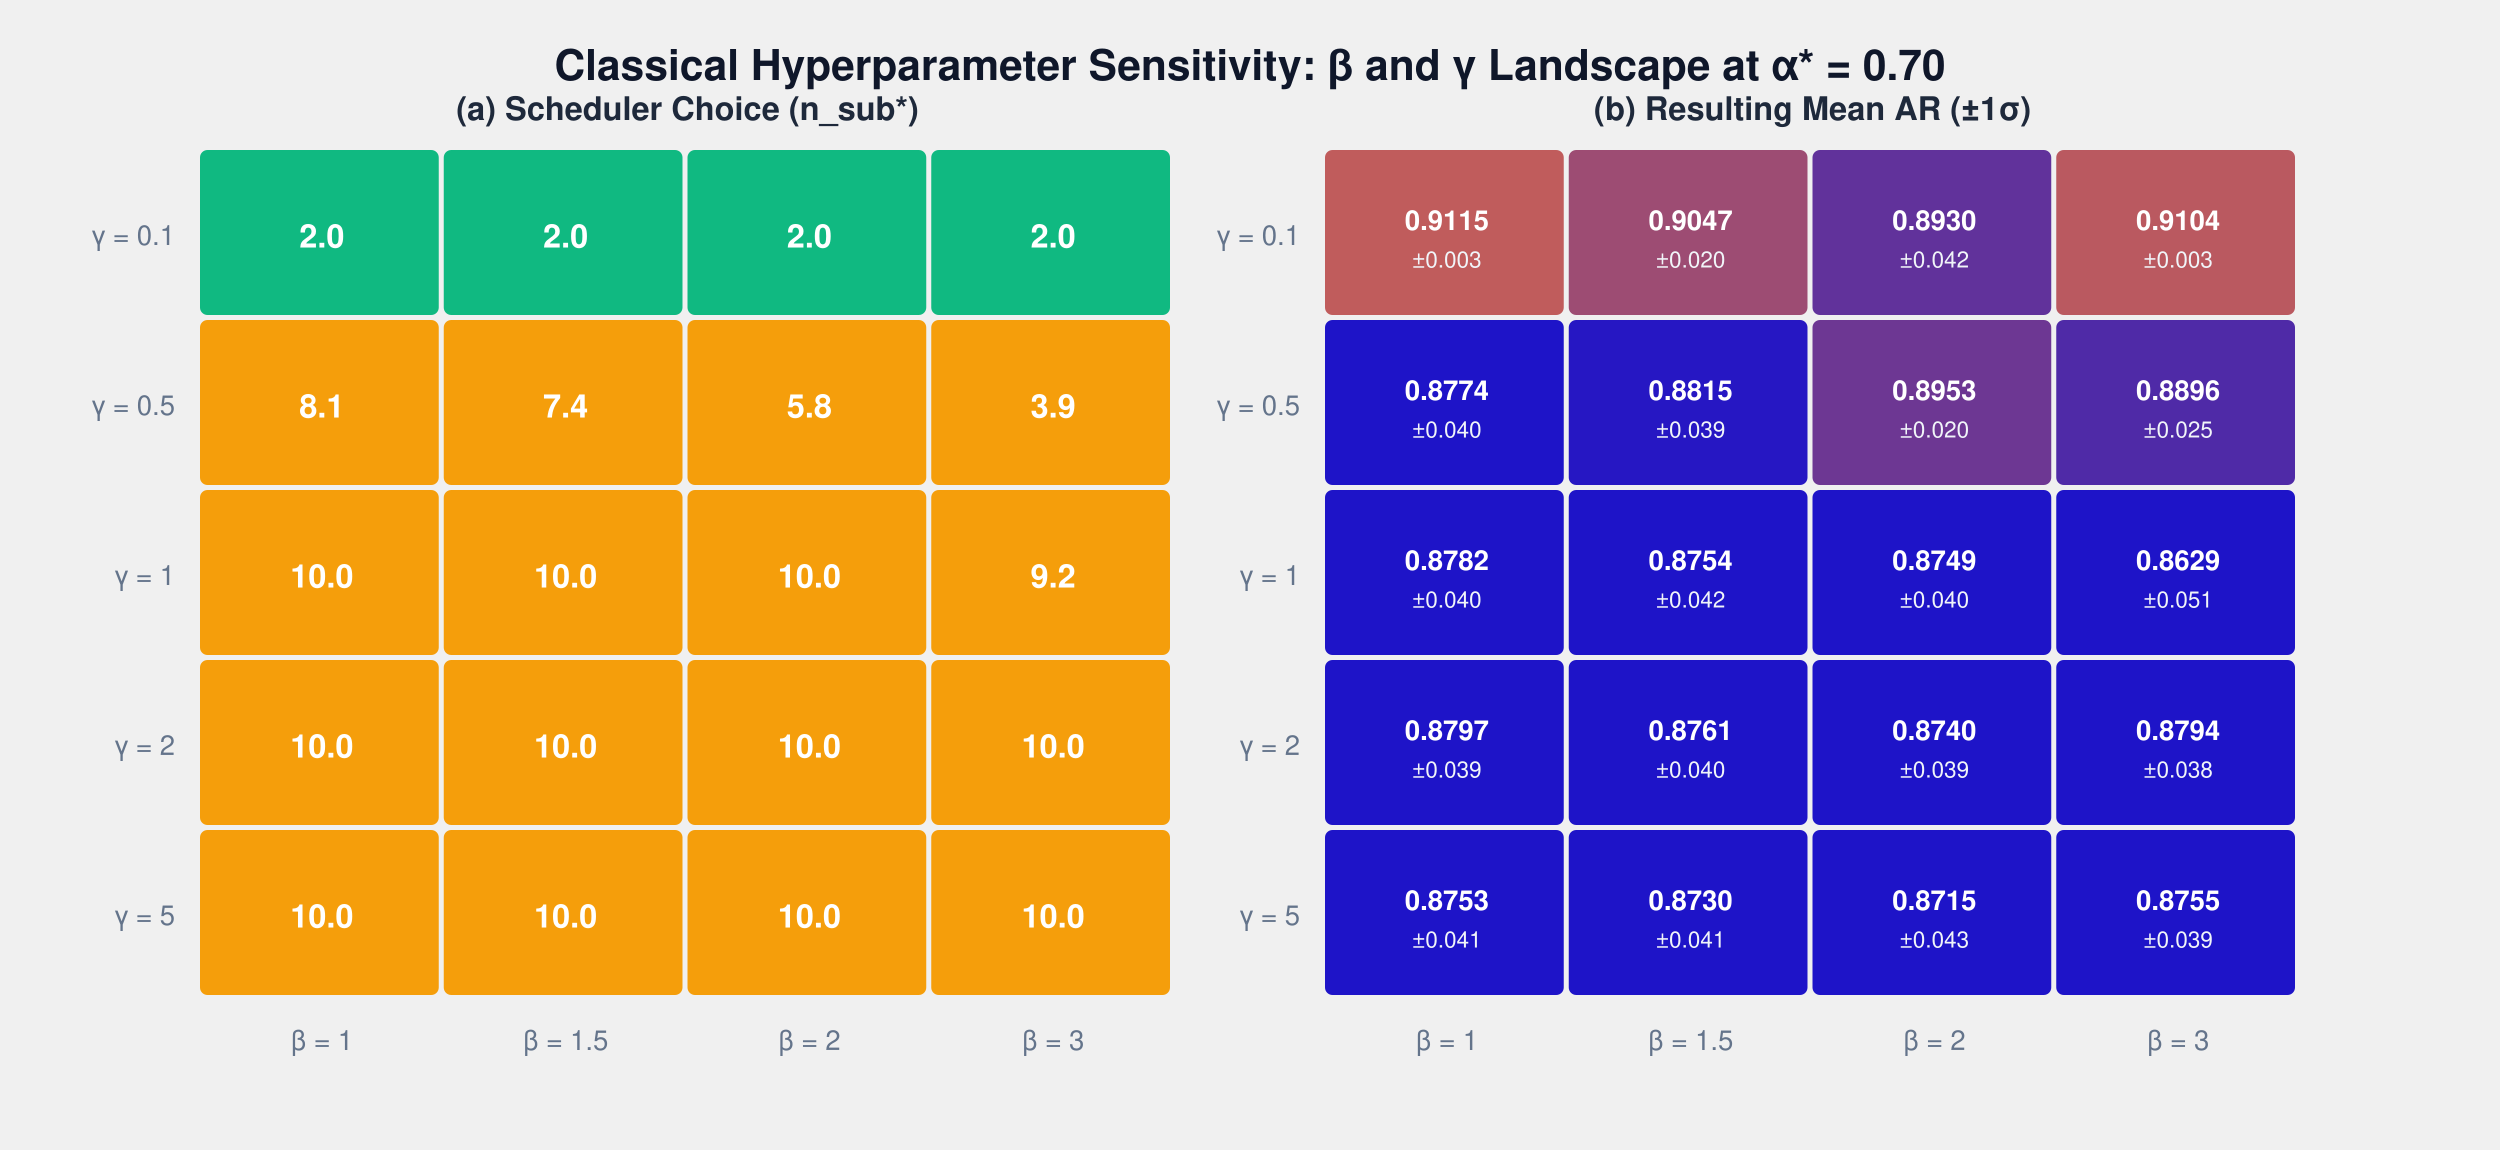
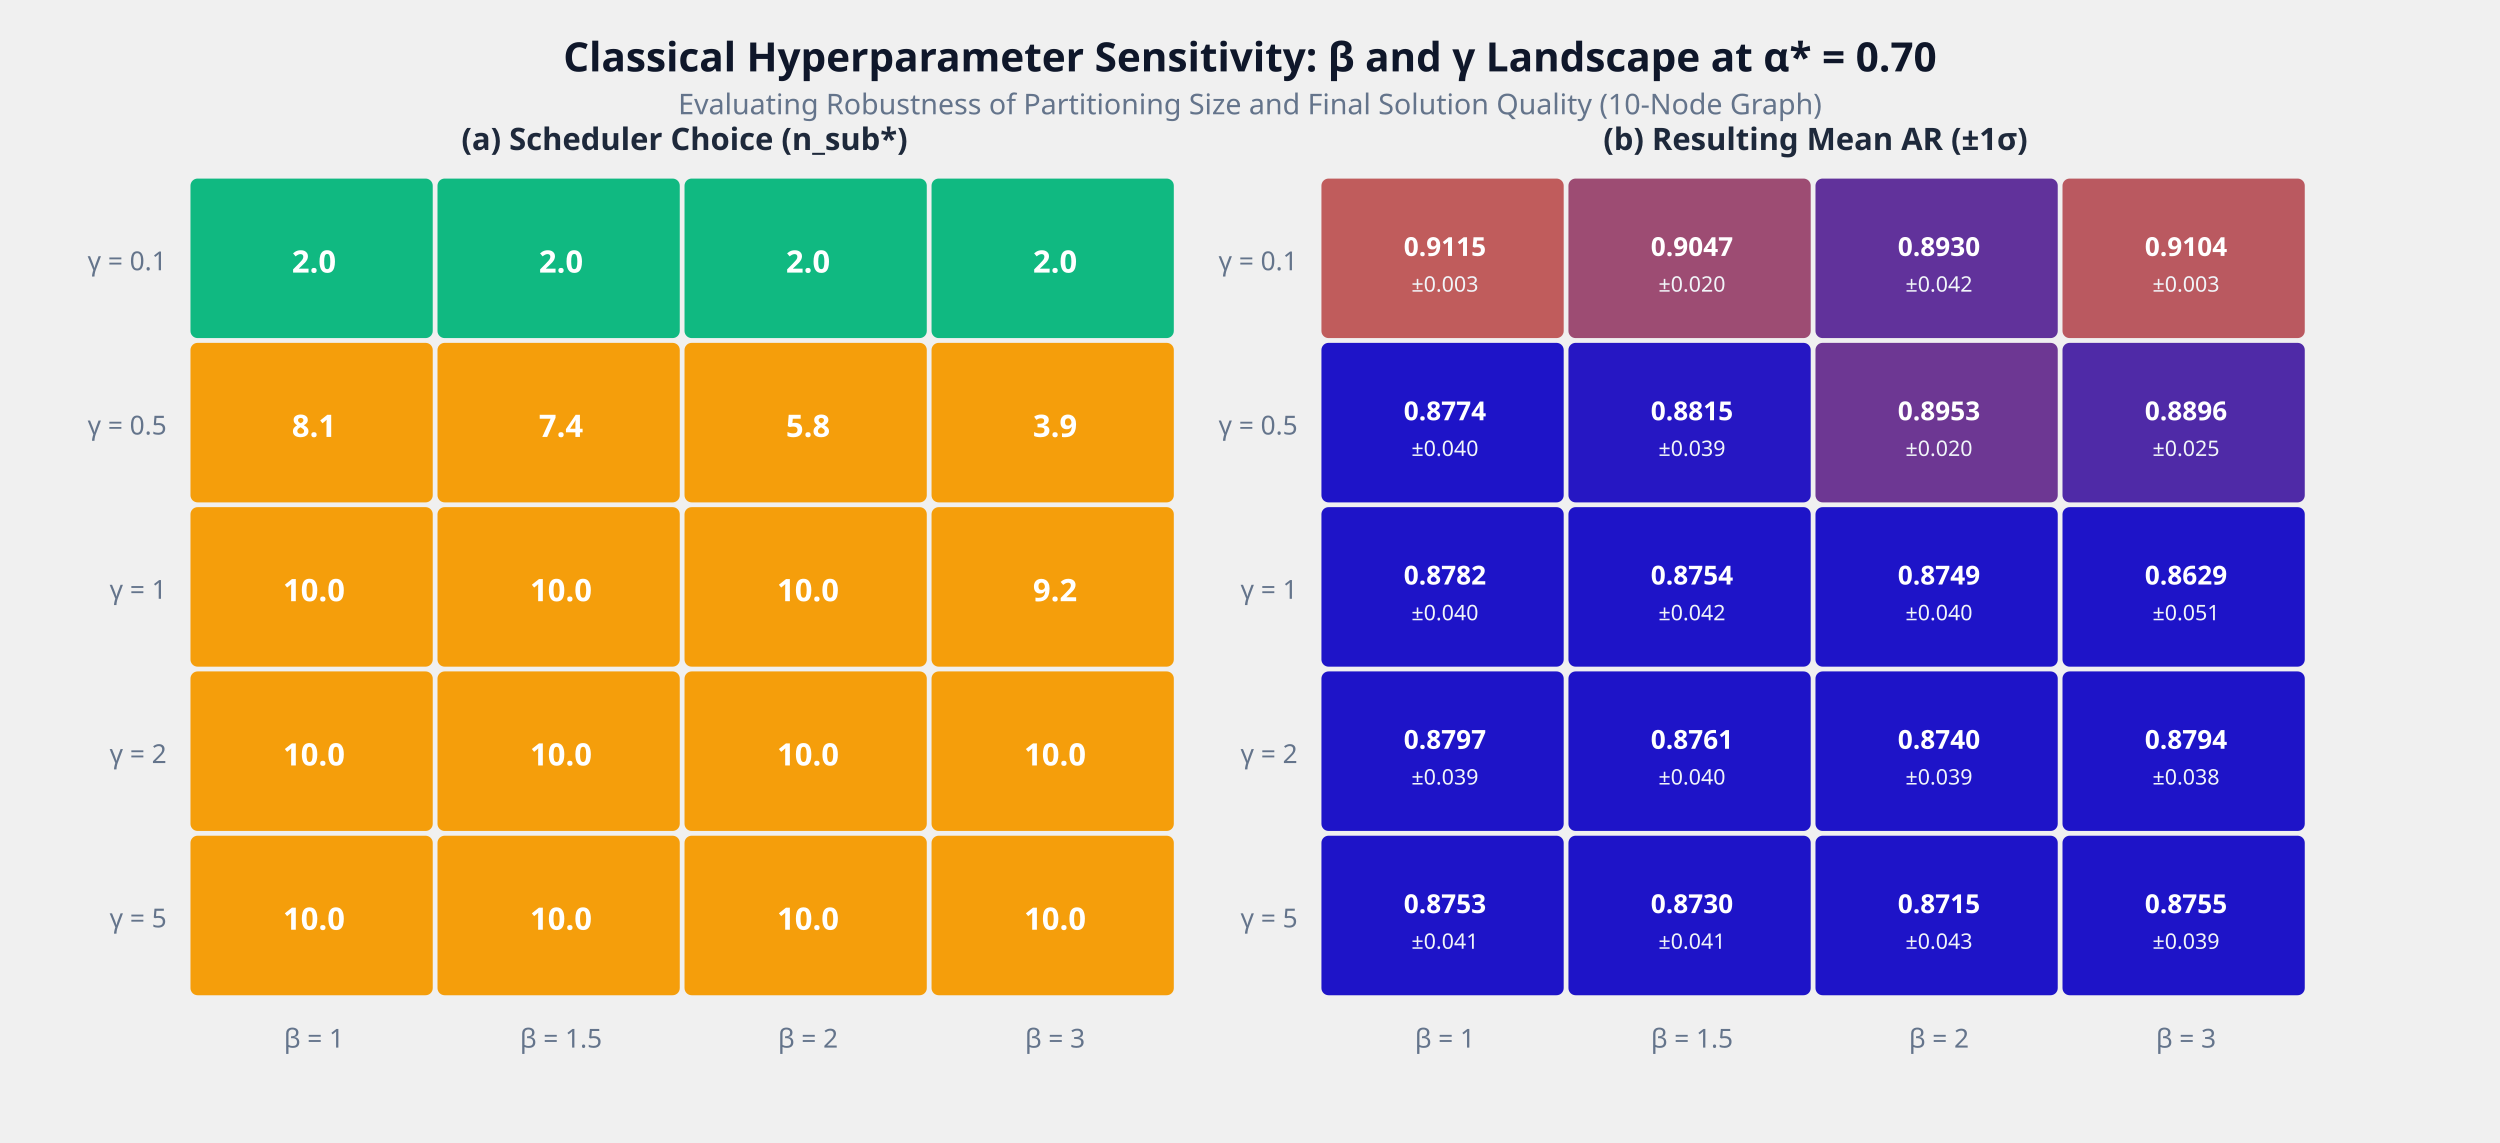
- <svg xmlns="http://www.w3.org/2000/svg" viewBox="0 0 1000 460" width="1000" height="460" style="background:#ffffff; font-family: 'Segoe UI', Helvetica, Arial, sans-serif;">
-   <text x="500" y="32" text-anchor="middle" font-size="17" font-weight="bold" fill="#0f172a">Classical Hyperparameter Sensitivity: β and γ Landscape at α* = 0.70</text>
-   <text x="275" y="48" text-anchor="middle" font-size="13" font-weight="bold" fill="#1e293b">(a) Scheduler Choice (n_sub*)</text>
-   <text x="725" y="48" text-anchor="middle" font-size="13" font-weight="bold" fill="#1e293b">(b) Resulting Mean AR (±1σ)</text>
-   <rect x="80" y="60" width="95.5" height="66" fill="#10b981" rx="3" />
-   <text x="128.75" y="99" text-anchor="middle" font-size="13" font-weight="bold" fill="#ffffff">2.0</text>
-   <rect x="530" y="60" width="95.5" height="66" fill="rgb(192, 92, 92)" rx="3" />
-   <text x="578.75" y="92" text-anchor="middle" font-size="11" font-weight="bold" fill="#ffffff">0.9115</text>
-   <text x="578.75" y="107" text-anchor="middle" font-size="9" fill="#f1f5f9">±0.003</text>
-   <rect x="177.5" y="60" width="95.5" height="66" fill="#10b981" rx="3" />
-   <text x="226.25" y="99" text-anchor="middle" font-size="13" font-weight="bold" fill="#ffffff">2.0</text>
-   <rect x="627.5" y="60" width="95.5" height="66" fill="rgb(157, 76, 115)" rx="3" />
-   <text x="676.25" y="92" text-anchor="middle" font-size="11" font-weight="bold" fill="#ffffff">0.9047</text>
-   <text x="676.25" y="107" text-anchor="middle" font-size="9" fill="#f1f5f9">±0.020</text>
-   <rect x="275" y="60" width="95.5" height="66" fill="#10b981" rx="3" />
-   <text x="323.75" y="99" text-anchor="middle" font-size="13" font-weight="bold" fill="#ffffff">2.0</text>
-   <rect x="725" y="60" width="95.5" height="66" fill="rgb(97, 50, 155)" rx="3" />
-   <text x="773.75" y="92" text-anchor="middle" font-size="11" font-weight="bold" fill="#ffffff">0.8930</text>
-   <text x="773.75" y="107" text-anchor="middle" font-size="9" fill="#f1f5f9">±0.042</text>
-   <rect x="372.5" y="60" width="95.5" height="66" fill="#10b981" rx="3" />
-   <text x="421.25" y="99" text-anchor="middle" font-size="13" font-weight="bold" fill="#ffffff">2.0</text>
-   <rect x="822.5" y="60" width="95.5" height="66" fill="rgb(186, 89, 96)" rx="3" />
-   <text x="871.25" y="92" text-anchor="middle" font-size="11" font-weight="bold" fill="#ffffff">0.9104</text>
-   <text x="871.25" y="107" text-anchor="middle" font-size="9" fill="#f1f5f9">±0.003</text>
-   <text x="70" y="98" text-anchor="end" font-size="11" fill="#64748b">γ = 0.1</text>
-   <text x="520" y="98" text-anchor="end" font-size="11" fill="#64748b">γ = 0.1</text>
-   <rect x="80" y="128" width="95.5" height="66" fill="#f59e0b" rx="3" />
-   <text x="128.75" y="167" text-anchor="middle" font-size="13" font-weight="bold" fill="#ffffff">8.1</text>
-   <rect x="530" y="128" width="95.5" height="66" fill="rgb(30, 20, 200)" rx="3" />
-   <text x="578.75" y="160" text-anchor="middle" font-size="11" font-weight="bold" fill="#ffffff">0.8774</text>
-   <text x="578.75" y="175" text-anchor="middle" font-size="9" fill="#f1f5f9">±0.040</text>
-   <rect x="177.5" y="128" width="95.5" height="66" fill="#f59e0b" rx="3" />
-   <text x="226.25" y="167" text-anchor="middle" font-size="13" font-weight="bold" fill="#ffffff">7.4</text>
-   <rect x="627.5" y="128" width="95.5" height="66" fill="rgb(38, 23, 195)" rx="3" />
-   <text x="676.25" y="160" text-anchor="middle" font-size="11" font-weight="bold" fill="#ffffff">0.8815</text>
-   <text x="676.25" y="175" text-anchor="middle" font-size="9" fill="#f1f5f9">±0.039</text>
-   <rect x="275" y="128" width="95.5" height="66" fill="#f59e0b" rx="3" />
-   <text x="323.75" y="167" text-anchor="middle" font-size="13" font-weight="bold" fill="#ffffff">5.8</text>
-   <rect x="725" y="128" width="95.5" height="66" fill="rgb(109, 55, 147)" rx="3" />
-   <text x="773.75" y="160" text-anchor="middle" font-size="11" font-weight="bold" fill="#ffffff">0.8953</text>
-   <text x="773.75" y="175" text-anchor="middle" font-size="9" fill="#f1f5f9">±0.020</text>
-   <rect x="372.5" y="128" width="95.5" height="66" fill="#f59e0b" rx="3" />
-   <text x="421.25" y="167" text-anchor="middle" font-size="13" font-weight="bold" fill="#ffffff">3.9</text>
-   <rect x="822.5" y="128" width="95.5" height="66" fill="rgb(79, 42, 167)" rx="3" />
-   <text x="871.25" y="160" text-anchor="middle" font-size="11" font-weight="bold" fill="#ffffff">0.8896</text>
-   <text x="871.25" y="175" text-anchor="middle" font-size="9" fill="#f1f5f9">±0.025</text>
-   <text x="70" y="166" text-anchor="end" font-size="11" fill="#64748b">γ = 0.5</text>
-   <text x="520" y="166" text-anchor="end" font-size="11" fill="#64748b">γ = 0.5</text>
-   <rect x="80" y="196" width="95.5" height="66" fill="#f59e0b" rx="3" />
-   <text x="128.75" y="235" text-anchor="middle" font-size="13" font-weight="bold" fill="#ffffff">10.0</text>
-   <rect x="530" y="196" width="95.5" height="66" fill="rgb(30, 20, 200)" rx="3" />
-   <text x="578.75" y="228" text-anchor="middle" font-size="11" font-weight="bold" fill="#ffffff">0.8782</text>
-   <text x="578.75" y="243" text-anchor="middle" font-size="9" fill="#f1f5f9">±0.040</text>
-   <rect x="177.5" y="196" width="95.5" height="66" fill="#f59e0b" rx="3" />
-   <text x="226.25" y="235" text-anchor="middle" font-size="13" font-weight="bold" fill="#ffffff">10.0</text>
-   <rect x="627.5" y="196" width="95.5" height="66" fill="rgb(30, 20, 200)" rx="3" />
-   <text x="676.25" y="228" text-anchor="middle" font-size="11" font-weight="bold" fill="#ffffff">0.8754</text>
-   <text x="676.25" y="243" text-anchor="middle" font-size="9" fill="#f1f5f9">±0.042</text>
-   <rect x="275" y="196" width="95.5" height="66" fill="#f59e0b" rx="3" />
-   <text x="323.75" y="235" text-anchor="middle" font-size="13" font-weight="bold" fill="#ffffff">10.0</text>
-   <rect x="725" y="196" width="95.5" height="66" fill="rgb(30, 20, 200)" rx="3" />
-   <text x="773.75" y="228" text-anchor="middle" font-size="11" font-weight="bold" fill="#ffffff">0.8749</text>
-   <text x="773.75" y="243" text-anchor="middle" font-size="9" fill="#f1f5f9">±0.040</text>
-   <rect x="372.5" y="196" width="95.5" height="66" fill="#f59e0b" rx="3" />
-   <text x="421.25" y="235" text-anchor="middle" font-size="13" font-weight="bold" fill="#ffffff">9.2</text>
-   <rect x="822.5" y="196" width="95.5" height="66" fill="rgb(30, 20, 200)" rx="3" />
-   <text x="871.25" y="228" text-anchor="middle" font-size="11" font-weight="bold" fill="#ffffff">0.8629</text>
-   <text x="871.25" y="243" text-anchor="middle" font-size="9" fill="#f1f5f9">±0.051</text>
-   <text x="70" y="234" text-anchor="end" font-size="11" fill="#64748b">γ = 1</text>
-   <text x="520" y="234" text-anchor="end" font-size="11" fill="#64748b">γ = 1</text>
-   <rect x="80" y="264" width="95.5" height="66" fill="#f59e0b" rx="3" />
-   <text x="128.75" y="303" text-anchor="middle" font-size="13" font-weight="bold" fill="#ffffff">10.0</text>
-   <rect x="530" y="264" width="95.5" height="66" fill="rgb(30, 20, 200)" rx="3" />
-   <text x="578.75" y="296" text-anchor="middle" font-size="11" font-weight="bold" fill="#ffffff">0.8797</text>
-   <text x="578.75" y="311" text-anchor="middle" font-size="9" fill="#f1f5f9">±0.039</text>
-   <rect x="177.5" y="264" width="95.5" height="66" fill="#f59e0b" rx="3" />
-   <text x="226.25" y="303" text-anchor="middle" font-size="13" font-weight="bold" fill="#ffffff">10.0</text>
-   <rect x="627.5" y="264" width="95.5" height="66" fill="rgb(30, 20, 200)" rx="3" />
-   <text x="676.25" y="296" text-anchor="middle" font-size="11" font-weight="bold" fill="#ffffff">0.8761</text>
-   <text x="676.25" y="311" text-anchor="middle" font-size="9" fill="#f1f5f9">±0.040</text>
-   <rect x="275" y="264" width="95.5" height="66" fill="#f59e0b" rx="3" />
-   <text x="323.75" y="303" text-anchor="middle" font-size="13" font-weight="bold" fill="#ffffff">10.0</text>
-   <rect x="725" y="264" width="95.5" height="66" fill="rgb(30, 20, 200)" rx="3" />
-   <text x="773.75" y="296" text-anchor="middle" font-size="11" font-weight="bold" fill="#ffffff">0.8740</text>
-   <text x="773.75" y="311" text-anchor="middle" font-size="9" fill="#f1f5f9">±0.039</text>
-   <rect x="372.5" y="264" width="95.5" height="66" fill="#f59e0b" rx="3" />
-   <text x="421.25" y="303" text-anchor="middle" font-size="13" font-weight="bold" fill="#ffffff">10.0</text>
-   <rect x="822.5" y="264" width="95.5" height="66" fill="rgb(30, 20, 200)" rx="3" />
-   <text x="871.25" y="296" text-anchor="middle" font-size="11" font-weight="bold" fill="#ffffff">0.8794</text>
-   <text x="871.25" y="311" text-anchor="middle" font-size="9" fill="#f1f5f9">±0.038</text>
-   <text x="70" y="302" text-anchor="end" font-size="11" fill="#64748b">γ = 2</text>
-   <text x="520" y="302" text-anchor="end" font-size="11" fill="#64748b">γ = 2</text>
-   <rect x="80" y="332" width="95.5" height="66" fill="#f59e0b" rx="3" />
-   <text x="128.75" y="371" text-anchor="middle" font-size="13" font-weight="bold" fill="#ffffff">10.0</text>
-   <rect x="530" y="332" width="95.5" height="66" fill="rgb(30, 20, 200)" rx="3" />
-   <text x="578.75" y="364" text-anchor="middle" font-size="11" font-weight="bold" fill="#ffffff">0.8753</text>
-   <text x="578.75" y="379" text-anchor="middle" font-size="9" fill="#f1f5f9">±0.041</text>
-   <rect x="177.5" y="332" width="95.5" height="66" fill="#f59e0b" rx="3" />
-   <text x="226.25" y="371" text-anchor="middle" font-size="13" font-weight="bold" fill="#ffffff">10.0</text>
-   <rect x="627.5" y="332" width="95.5" height="66" fill="rgb(30, 20, 200)" rx="3" />
-   <text x="676.25" y="364" text-anchor="middle" font-size="11" font-weight="bold" fill="#ffffff">0.8730</text>
-   <text x="676.25" y="379" text-anchor="middle" font-size="9" fill="#f1f5f9">±0.041</text>
-   <rect x="275" y="332" width="95.5" height="66" fill="#f59e0b" rx="3" />
-   <text x="323.75" y="371" text-anchor="middle" font-size="13" font-weight="bold" fill="#ffffff">10.0</text>
-   <rect x="725" y="332" width="95.5" height="66" fill="rgb(30, 20, 200)" rx="3" />
-   <text x="773.75" y="364" text-anchor="middle" font-size="11" font-weight="bold" fill="#ffffff">0.8715</text>
-   <text x="773.75" y="379" text-anchor="middle" font-size="9" fill="#f1f5f9">±0.043</text>
-   <rect x="372.5" y="332" width="95.5" height="66" fill="#f59e0b" rx="3" />
-   <text x="421.25" y="371" text-anchor="middle" font-size="13" font-weight="bold" fill="#ffffff">10.0</text>
-   <rect x="822.5" y="332" width="95.5" height="66" fill="rgb(30, 20, 200)" rx="3" />
-   <text x="871.25" y="364" text-anchor="middle" font-size="11" font-weight="bold" fill="#ffffff">0.8755</text>
-   <text x="871.25" y="379" text-anchor="middle" font-size="9" fill="#f1f5f9">±0.039</text>
-   <text x="70" y="370" text-anchor="end" font-size="11" fill="#64748b">γ = 5</text>
-   <text x="520" y="370" text-anchor="end" font-size="11" fill="#64748b">γ = 5</text>
-   <text x="128.75" y="420" text-anchor="middle" font-size="11" fill="#64748b">β = 1</text>
-   <text x="578.75" y="420" text-anchor="middle" font-size="11" fill="#64748b">β = 1</text>
-   <text x="226.25" y="420" text-anchor="middle" font-size="11" fill="#64748b">β = 1.5</text>
-   <text x="676.25" y="420" text-anchor="middle" font-size="11" fill="#64748b">β = 1.5</text>
-   <text x="323.75" y="420" text-anchor="middle" font-size="11" fill="#64748b">β = 2</text>
-   <text x="773.75" y="420" text-anchor="middle" font-size="11" fill="#64748b">β = 2</text>
-   <text x="421.25" y="420" text-anchor="middle" font-size="11" fill="#64748b">β = 3</text>
-   <text x="871.25" y="420" text-anchor="middle" font-size="11" fill="#64748b">β = 3</text>
+ <svg xmlns="http://www.w3.org/2000/svg" viewBox="0 0 1050 480" width="1050" height="480" style="background:#ffffff; font-family: 'Segoe UI', -apple-system, sans-serif;">
+   <text x="525" y="30" text-anchor="middle" font-size="17" font-weight="bold" fill="#0f172a">Classical Hyperparameter Sensitivity: β and γ Landscape at α* = 0.70</text>
+   <text x="525" y="48" text-anchor="middle" font-size="12" fill="#64748b">Evaluating Robustness of Partitioning Size and Final Solution Quality (10-Node Graph)</text>
+   <text x="287.5" y="63" text-anchor="middle" font-size="13" font-weight="bold" fill="#1e293b">(a) Scheduler Choice (n_sub*)</text>
+   <text x="762.5" y="63" text-anchor="middle" font-size="13" font-weight="bold" fill="#1e293b">(b) Resulting Mean AR (±1σ)</text>
+   <rect x="80" y="75" width="101.75" height="67" fill="#10b981" rx="3" />
+   <text x="131.875" y="114.5" text-anchor="middle" font-size="13" font-weight="bold" fill="#ffffff">2.0</text>
+   <rect x="555" y="75" width="101.75" height="67" fill="rgb(192, 92, 92)" rx="3" />
+   <text x="606.875" y="107.5" text-anchor="middle" font-size="11" font-weight="bold" fill="#ffffff">0.9115</text>
+   <text x="606.875" y="122.5" text-anchor="middle" font-size="9" fill="#f1f5f9">±0.003</text>
+   <rect x="183.75" y="75" width="101.75" height="67" fill="#10b981" rx="3" />
+   <text x="235.625" y="114.5" text-anchor="middle" font-size="13" font-weight="bold" fill="#ffffff">2.0</text>
+   <rect x="658.75" y="75" width="101.75" height="67" fill="rgb(157, 76, 115)" rx="3" />
+   <text x="710.625" y="107.5" text-anchor="middle" font-size="11" font-weight="bold" fill="#ffffff">0.9047</text>
+   <text x="710.625" y="122.5" text-anchor="middle" font-size="9" fill="#f1f5f9">±0.020</text>
+   <rect x="287.5" y="75" width="101.75" height="67" fill="#10b981" rx="3" />
+   <text x="339.375" y="114.5" text-anchor="middle" font-size="13" font-weight="bold" fill="#ffffff">2.0</text>
+   <rect x="762.5" y="75" width="101.75" height="67" fill="rgb(97, 50, 155)" rx="3" />
+   <text x="814.375" y="107.5" text-anchor="middle" font-size="11" font-weight="bold" fill="#ffffff">0.8930</text>
+   <text x="814.375" y="122.5" text-anchor="middle" font-size="9" fill="#f1f5f9">±0.042</text>
+   <rect x="391.25" y="75" width="101.75" height="67" fill="#10b981" rx="3" />
+   <text x="443.125" y="114.5" text-anchor="middle" font-size="13" font-weight="bold" fill="#ffffff">2.0</text>
+   <rect x="866.25" y="75" width="101.75" height="67" fill="rgb(186, 89, 96)" rx="3" />
+   <text x="918.125" y="107.5" text-anchor="middle" font-size="11" font-weight="bold" fill="#ffffff">0.9104</text>
+   <text x="918.125" y="122.5" text-anchor="middle" font-size="9" fill="#f1f5f9">±0.003</text>
+   <text x="70" y="113.5" text-anchor="end" font-size="11" fill="#64748b">γ = 0.1</text>
+   <text x="545" y="113.5" text-anchor="end" font-size="11" fill="#64748b">γ = 0.1</text>
+   <rect x="80" y="144" width="101.75" height="67" fill="#f59e0b" rx="3" />
+   <text x="131.875" y="183.5" text-anchor="middle" font-size="13" font-weight="bold" fill="#ffffff">8.1</text>
+   <rect x="555" y="144" width="101.75" height="67" fill="rgb(30, 20, 200)" rx="3" />
+   <text x="606.875" y="176.5" text-anchor="middle" font-size="11" font-weight="bold" fill="#ffffff">0.8774</text>
+   <text x="606.875" y="191.5" text-anchor="middle" font-size="9" fill="#f1f5f9">±0.040</text>
+   <rect x="183.75" y="144" width="101.75" height="67" fill="#f59e0b" rx="3" />
+   <text x="235.625" y="183.5" text-anchor="middle" font-size="13" font-weight="bold" fill="#ffffff">7.4</text>
+   <rect x="658.75" y="144" width="101.75" height="67" fill="rgb(38, 23, 195)" rx="3" />
+   <text x="710.625" y="176.5" text-anchor="middle" font-size="11" font-weight="bold" fill="#ffffff">0.8815</text>
+   <text x="710.625" y="191.5" text-anchor="middle" font-size="9" fill="#f1f5f9">±0.039</text>
+   <rect x="287.5" y="144" width="101.75" height="67" fill="#f59e0b" rx="3" />
+   <text x="339.375" y="183.5" text-anchor="middle" font-size="13" font-weight="bold" fill="#ffffff">5.8</text>
+   <rect x="762.5" y="144" width="101.75" height="67" fill="rgb(109, 55, 147)" rx="3" />
+   <text x="814.375" y="176.5" text-anchor="middle" font-size="11" font-weight="bold" fill="#ffffff">0.8953</text>
+   <text x="814.375" y="191.5" text-anchor="middle" font-size="9" fill="#f1f5f9">±0.020</text>
+   <rect x="391.25" y="144" width="101.75" height="67" fill="#f59e0b" rx="3" />
+   <text x="443.125" y="183.5" text-anchor="middle" font-size="13" font-weight="bold" fill="#ffffff">3.9</text>
+   <rect x="866.25" y="144" width="101.75" height="67" fill="rgb(79, 42, 167)" rx="3" />
+   <text x="918.125" y="176.5" text-anchor="middle" font-size="11" font-weight="bold" fill="#ffffff">0.8896</text>
+   <text x="918.125" y="191.5" text-anchor="middle" font-size="9" fill="#f1f5f9">±0.025</text>
+   <text x="70" y="182.5" text-anchor="end" font-size="11" fill="#64748b">γ = 0.5</text>
+   <text x="545" y="182.5" text-anchor="end" font-size="11" fill="#64748b">γ = 0.5</text>
+   <rect x="80" y="213" width="101.75" height="67" fill="#f59e0b" rx="3" />
+   <text x="131.875" y="252.5" text-anchor="middle" font-size="13" font-weight="bold" fill="#ffffff">10.0</text>
+   <rect x="555" y="213" width="101.75" height="67" fill="rgb(30, 20, 200)" rx="3" />
+   <text x="606.875" y="245.5" text-anchor="middle" font-size="11" font-weight="bold" fill="#ffffff">0.8782</text>
+   <text x="606.875" y="260.5" text-anchor="middle" font-size="9" fill="#f1f5f9">±0.040</text>
+   <rect x="183.75" y="213" width="101.75" height="67" fill="#f59e0b" rx="3" />
+   <text x="235.625" y="252.5" text-anchor="middle" font-size="13" font-weight="bold" fill="#ffffff">10.0</text>
+   <rect x="658.75" y="213" width="101.75" height="67" fill="rgb(30, 20, 200)" rx="3" />
+   <text x="710.625" y="245.5" text-anchor="middle" font-size="11" font-weight="bold" fill="#ffffff">0.8754</text>
+   <text x="710.625" y="260.5" text-anchor="middle" font-size="9" fill="#f1f5f9">±0.042</text>
+   <rect x="287.5" y="213" width="101.75" height="67" fill="#f59e0b" rx="3" />
+   <text x="339.375" y="252.5" text-anchor="middle" font-size="13" font-weight="bold" fill="#ffffff">10.0</text>
+   <rect x="762.5" y="213" width="101.75" height="67" fill="rgb(30, 20, 200)" rx="3" />
+   <text x="814.375" y="245.5" text-anchor="middle" font-size="11" font-weight="bold" fill="#ffffff">0.8749</text>
+   <text x="814.375" y="260.5" text-anchor="middle" font-size="9" fill="#f1f5f9">±0.040</text>
+   <rect x="391.25" y="213" width="101.75" height="67" fill="#f59e0b" rx="3" />
+   <text x="443.125" y="252.5" text-anchor="middle" font-size="13" font-weight="bold" fill="#ffffff">9.2</text>
+   <rect x="866.25" y="213" width="101.75" height="67" fill="rgb(30, 20, 200)" rx="3" />
+   <text x="918.125" y="245.5" text-anchor="middle" font-size="11" font-weight="bold" fill="#ffffff">0.8629</text>
+   <text x="918.125" y="260.5" text-anchor="middle" font-size="9" fill="#f1f5f9">±0.051</text>
+   <text x="70" y="251.5" text-anchor="end" font-size="11" fill="#64748b">γ = 1</text>
+   <text x="545" y="251.5" text-anchor="end" font-size="11" fill="#64748b">γ = 1</text>
+   <rect x="80" y="282" width="101.75" height="67" fill="#f59e0b" rx="3" />
+   <text x="131.875" y="321.5" text-anchor="middle" font-size="13" font-weight="bold" fill="#ffffff">10.0</text>
+   <rect x="555" y="282" width="101.75" height="67" fill="rgb(30, 20, 200)" rx="3" />
+   <text x="606.875" y="314.5" text-anchor="middle" font-size="11" font-weight="bold" fill="#ffffff">0.8797</text>
+   <text x="606.875" y="329.5" text-anchor="middle" font-size="9" fill="#f1f5f9">±0.039</text>
+   <rect x="183.75" y="282" width="101.75" height="67" fill="#f59e0b" rx="3" />
+   <text x="235.625" y="321.5" text-anchor="middle" font-size="13" font-weight="bold" fill="#ffffff">10.0</text>
+   <rect x="658.75" y="282" width="101.75" height="67" fill="rgb(30, 20, 200)" rx="3" />
+   <text x="710.625" y="314.5" text-anchor="middle" font-size="11" font-weight="bold" fill="#ffffff">0.8761</text>
+   <text x="710.625" y="329.5" text-anchor="middle" font-size="9" fill="#f1f5f9">±0.040</text>
+   <rect x="287.5" y="282" width="101.75" height="67" fill="#f59e0b" rx="3" />
+   <text x="339.375" y="321.5" text-anchor="middle" font-size="13" font-weight="bold" fill="#ffffff">10.0</text>
+   <rect x="762.5" y="282" width="101.75" height="67" fill="rgb(30, 20, 200)" rx="3" />
+   <text x="814.375" y="314.5" text-anchor="middle" font-size="11" font-weight="bold" fill="#ffffff">0.8740</text>
+   <text x="814.375" y="329.5" text-anchor="middle" font-size="9" fill="#f1f5f9">±0.039</text>
+   <rect x="391.25" y="282" width="101.75" height="67" fill="#f59e0b" rx="3" />
+   <text x="443.125" y="321.5" text-anchor="middle" font-size="13" font-weight="bold" fill="#ffffff">10.0</text>
+   <rect x="866.25" y="282" width="101.75" height="67" fill="rgb(30, 20, 200)" rx="3" />
+   <text x="918.125" y="314.5" text-anchor="middle" font-size="11" font-weight="bold" fill="#ffffff">0.8794</text>
+   <text x="918.125" y="329.5" text-anchor="middle" font-size="9" fill="#f1f5f9">±0.038</text>
+   <text x="70" y="320.5" text-anchor="end" font-size="11" fill="#64748b">γ = 2</text>
+   <text x="545" y="320.5" text-anchor="end" font-size="11" fill="#64748b">γ = 2</text>
+   <rect x="80" y="351" width="101.75" height="67" fill="#f59e0b" rx="3" />
+   <text x="131.875" y="390.5" text-anchor="middle" font-size="13" font-weight="bold" fill="#ffffff">10.0</text>
+   <rect x="555" y="351" width="101.75" height="67" fill="rgb(30, 20, 200)" rx="3" />
+   <text x="606.875" y="383.5" text-anchor="middle" font-size="11" font-weight="bold" fill="#ffffff">0.8753</text>
+   <text x="606.875" y="398.5" text-anchor="middle" font-size="9" fill="#f1f5f9">±0.041</text>
+   <rect x="183.75" y="351" width="101.75" height="67" fill="#f59e0b" rx="3" />
+   <text x="235.625" y="390.5" text-anchor="middle" font-size="13" font-weight="bold" fill="#ffffff">10.0</text>
+   <rect x="658.75" y="351" width="101.75" height="67" fill="rgb(30, 20, 200)" rx="3" />
+   <text x="710.625" y="383.5" text-anchor="middle" font-size="11" font-weight="bold" fill="#ffffff">0.8730</text>
+   <text x="710.625" y="398.5" text-anchor="middle" font-size="9" fill="#f1f5f9">±0.041</text>
+   <rect x="287.5" y="351" width="101.75" height="67" fill="#f59e0b" rx="3" />
+   <text x="339.375" y="390.5" text-anchor="middle" font-size="13" font-weight="bold" fill="#ffffff">10.0</text>
+   <rect x="762.5" y="351" width="101.75" height="67" fill="rgb(30, 20, 200)" rx="3" />
+   <text x="814.375" y="383.5" text-anchor="middle" font-size="11" font-weight="bold" fill="#ffffff">0.8715</text>
+   <text x="814.375" y="398.5" text-anchor="middle" font-size="9" fill="#f1f5f9">±0.043</text>
+   <rect x="391.25" y="351" width="101.75" height="67" fill="#f59e0b" rx="3" />
+   <text x="443.125" y="390.5" text-anchor="middle" font-size="13" font-weight="bold" fill="#ffffff">10.0</text>
+   <rect x="866.25" y="351" width="101.75" height="67" fill="rgb(30, 20, 200)" rx="3" />
+   <text x="918.125" y="383.5" text-anchor="middle" font-size="11" font-weight="bold" fill="#ffffff">0.8755</text>
+   <text x="918.125" y="398.5" text-anchor="middle" font-size="9" fill="#f1f5f9">±0.039</text>
+   <text x="70" y="389.5" text-anchor="end" font-size="11" fill="#64748b">γ = 5</text>
+   <text x="545" y="389.5" text-anchor="end" font-size="11" fill="#64748b">γ = 5</text>
+   <text x="131.875" y="440" text-anchor="middle" font-size="11" fill="#64748b">β = 1</text>
+   <text x="606.875" y="440" text-anchor="middle" font-size="11" fill="#64748b">β = 1</text>
+   <text x="235.625" y="440" text-anchor="middle" font-size="11" fill="#64748b">β = 1.5</text>
+   <text x="710.625" y="440" text-anchor="middle" font-size="11" fill="#64748b">β = 1.5</text>
+   <text x="339.375" y="440" text-anchor="middle" font-size="11" fill="#64748b">β = 2</text>
+   <text x="814.375" y="440" text-anchor="middle" font-size="11" fill="#64748b">β = 2</text>
+   <text x="443.125" y="440" text-anchor="middle" font-size="11" fill="#64748b">β = 3</text>
+   <text x="918.125" y="440" text-anchor="middle" font-size="11" fill="#64748b">β = 3</text>
</svg>
